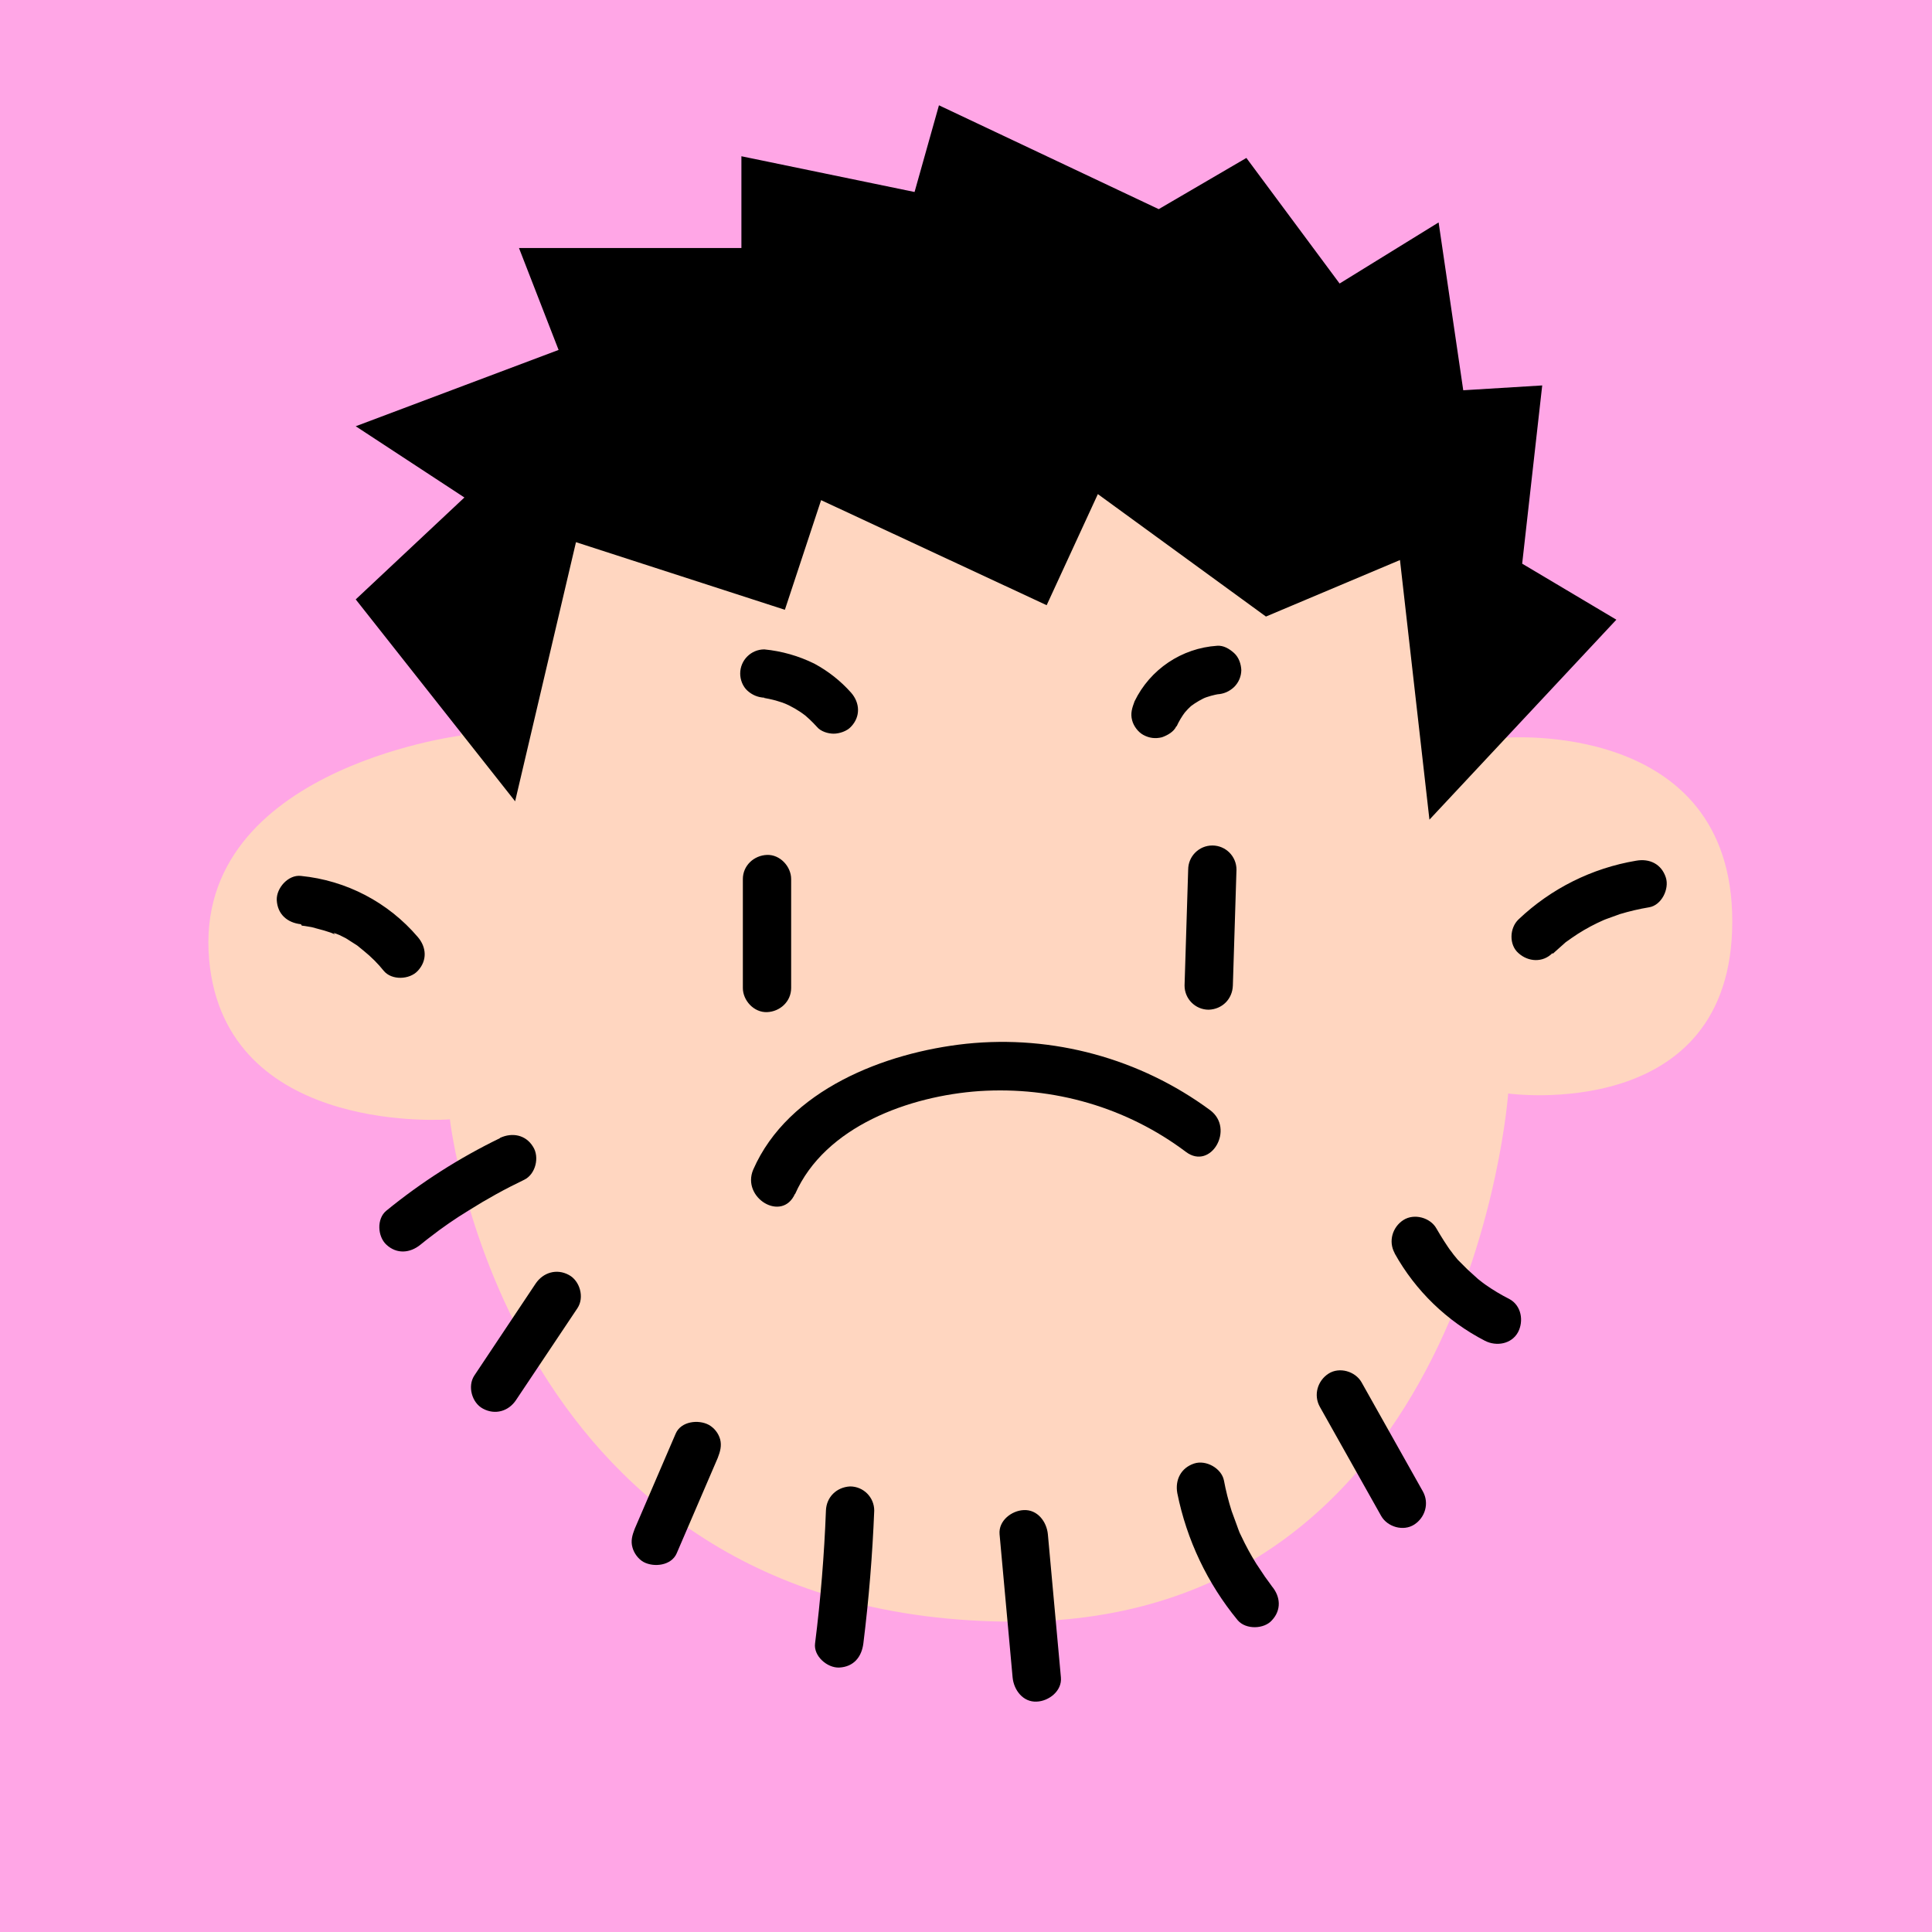
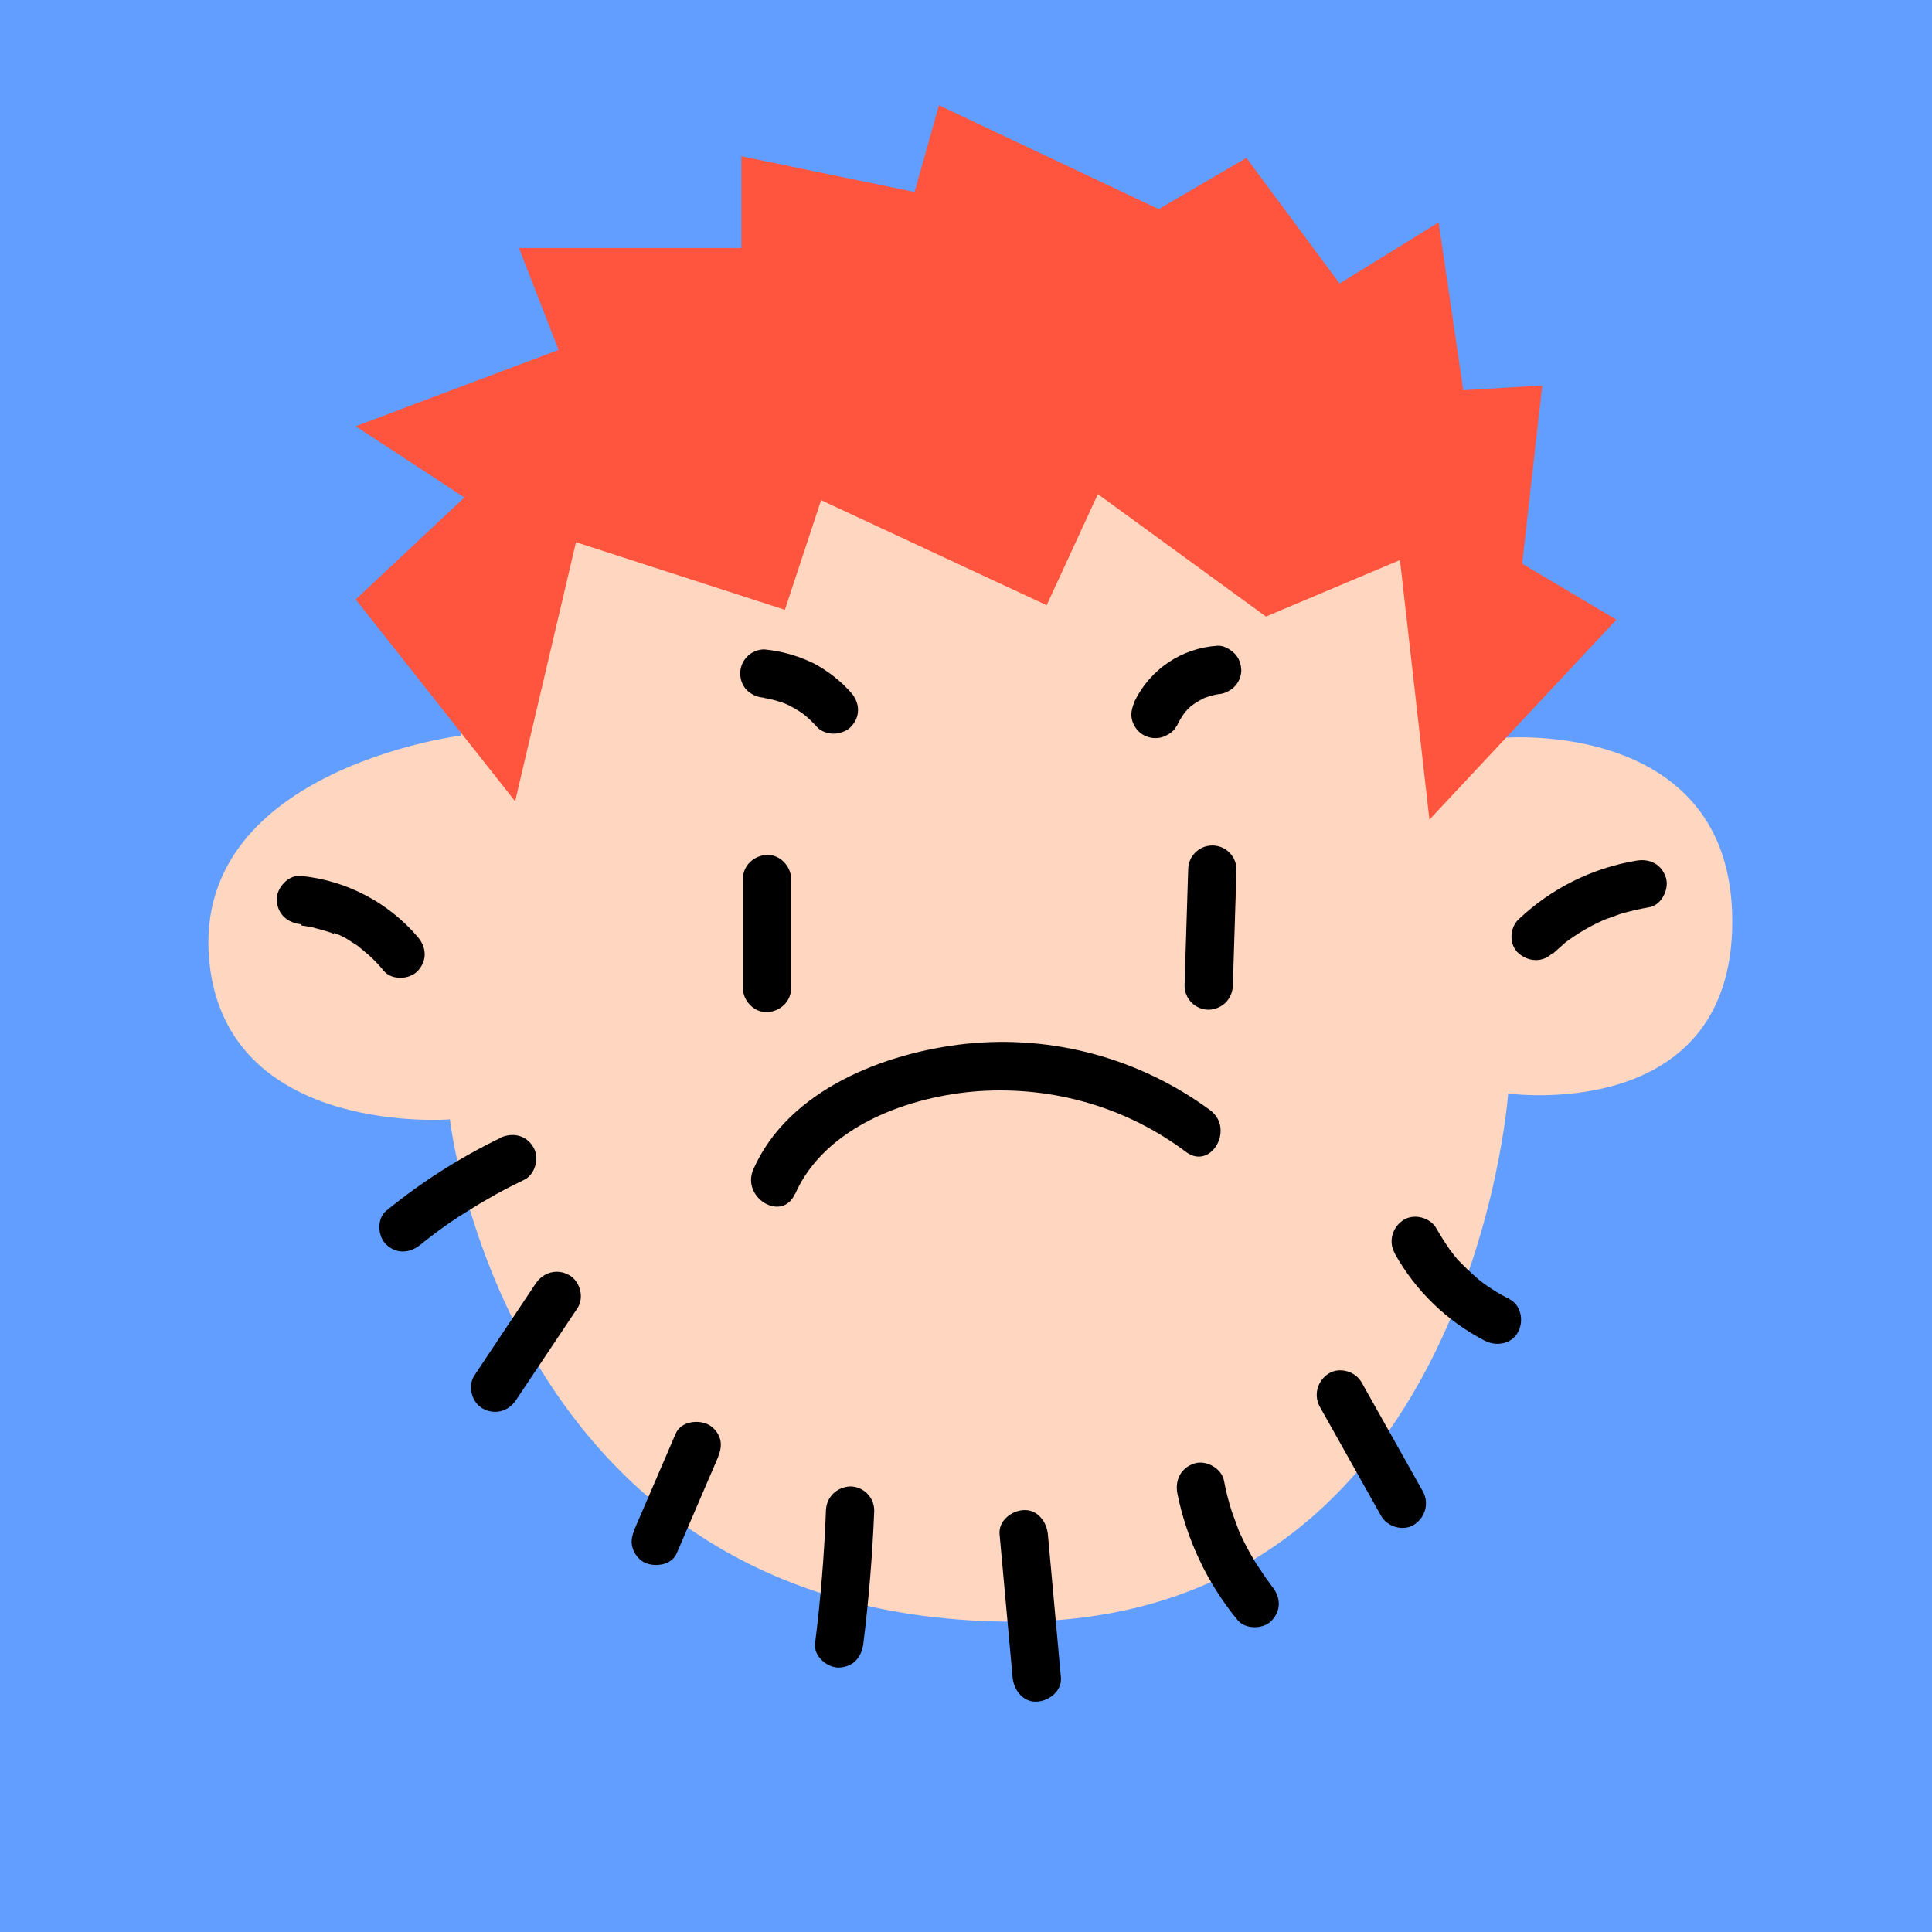
<svg xmlns="http://www.w3.org/2000/svg" viewBox="0 0 80 80" fill="none" shape-rendering="auto">
  <mask id="viewboxMask">
    <rect width="80" height="80" rx="0" ry="0" x="0" y="0" fill="#fff" />
  </mask>
  <g mask="url(#viewboxMask)">
-     <rect fill="#ffa6e6" width="80" height="80" x="0" y="0" />
+     <rect fill="#619eff" width="80" height="80" x="0" y="0" />
    <path d="M19.07 30.47s1.57-20.23 21.59-20.23S62.3 30.55 62.3 30.55s9.43-.8 9.43 7.6c0 8.42-9.28 7.13-9.28 7.13S60.9 67.15 42.03 67.15c-21.11 0-23.4-20.8-23.4-20.8s-9 .72-9.93-6.25c-1.08-8.2 10.37-9.64 10.37-9.64" fill="#ffd6c0" />
    <path d="m64.3 39.49.46-.41.1-.09c.12-.1-.13.1-.02.02l.24-.17q.5-.35 1.06-.62l.26-.12.05-.02.05-.02.58-.21q.6-.18 1.2-.28c.52-.08.85-.76.7-1.23-.18-.56-.67-.8-1.23-.7a9.3 9.3 0 0 0-4.87 2.43c-.38.36-.4 1.06 0 1.4.4.36 1 .4 1.4 0zm-51.8-1.16.14.01c-.27-.02-.11-.01-.04 0l.3.05.52.14.28.09.12.05c.02 0 .22.09.06.02-.14-.1 0-.04.03-.03l.15.06.26.13.47.3.27.22q.47.38.83.83c.33.4 1.07.37 1.41 0 .4-.43.36-.98 0-1.4a7.3 7.3 0 0 0-4.84-2.53c-.52-.06-1.02.5-1 1 .03.59.44.94 1 1m18.3-1.9v4.54c0 .52.46 1.02 1 1s1-.44 1-1V36.4c0-.52-.46-1.02-1-1s-1 .44-1 1M49.2 36l-.15 4.81a1 1 0 0 0 1 1c.56-.02.98-.44 1-1l.15-4.8a1 1 0 0 0-1-1 1 1 0 0 0-1 1" fill="black" />
    <path d="M20.7 47.13a24 24 0 0 0-4.7 3c-.41.33-.37 1.07 0 1.41.43.4.98.35 1.41 0l.25-.2.13-.1q-.12.1 0 0a17 17 0 0 1 1.62-1.12q1.11-.7 2.3-1.27c.47-.23.64-.94.36-1.37-.3-.49-.86-.6-1.37-.36zm1.48 6.02-2.54 3.81c-.29.44-.1 1.13.36 1.37.5.27 1.06.11 1.37-.36l2.54-3.8c.3-.45.1-1.14-.36-1.38-.5-.27-1.06-.1-1.37.36m5.8 6.21-1.7 3.95c-.1.26-.17.5-.09.77.06.23.24.48.46.6.43.23 1.15.15 1.37-.36l1.7-3.95c.1-.26.17-.5.1-.77a1 1 0 0 0-.47-.6c-.43-.23-1.15-.15-1.37.36m6.22 3.19a63 63 0 0 1-.45 5.5c-.07.52.5 1.02 1 1 .6-.03.93-.44 1-1q.34-2.74.45-5.5a1 1 0 0 0-1-1c-.56.03-.98.44-1 1m7.19.98.54 5.93c.05.52.43 1.03 1 1 .5-.02 1.05-.44 1-1l-.54-5.93c-.05-.52-.43-1.03-1-1-.5.02-1.05.44-1 1m7.36-1.7a12 12 0 0 0 2.5 5.26c.34.4 1.1.37 1.42 0 .4-.43.35-.98 0-1.4l-.1-.14q.11.15 0 0l-.19-.26-.36-.54a11 11 0 0 1-.62-1.14q-.08-.15-.13-.3l-.05-.14-.22-.6q-.2-.63-.32-1.27c-.1-.5-.74-.86-1.23-.7-.55.18-.8.68-.7 1.23m5.9-3.58 2.54 4.52c.26.46.92.65 1.37.36s.63-.88.36-1.37l-2.54-4.52c-.26-.46-.92-.65-1.37-.36s-.63.88-.36 1.37m3.1-6.35a9 9 0 0 0 3.74 3.62c.47.24 1.1.14 1.37-.36.24-.46.14-1.1-.36-1.37a8 8 0 0 1-1-.6l-.23-.17c.27.2 0 0-.07-.06l-.44-.4-.4-.4-.18-.22c-.05-.07-.24-.34-.06-.07q-.34-.48-.64-1c-.25-.45-.92-.64-1.37-.35s-.63.88-.36 1.37" fill="black" />
    <path d="M32.92 49.45c1.24-2.82 4.75-4.07 7.63-4.27 3.08-.2 6.1.67 8.56 2.52 1.03.77 2.03-.96 1-1.73a14.5 14.5 0 0 0-10.1-2.75c-3.36.36-7.37 1.9-8.82 5.21-.5 1.17 1.2 2.2 1.73 1zm15.8-19.37q.15-.33.36-.6l-.16.2q.25-.34.58-.6l-.2.17q.33-.25.71-.41l-.24.1q.37-.15.75-.21l-.27.04s.1 0 .15-.02q.4-.02.7-.3a1 1 0 0 0 .3-.7c-.01-.25-.1-.53-.3-.71s-.44-.32-.7-.3a4.1 4.1 0 0 0-3.42 2.3c-.1.27-.18.5-.1.79.06.23.24.48.46.6q.36.2.77.1c.23-.08.5-.23.6-.46zM31.65 28.9l.18.03-.27-.04q.57.08 1.09.3l-.24-.1q.53.22.98.57l-.2-.16q.34.27.63.59c.16.2.47.29.7.29s.55-.1.72-.29c.4-.42.37-.99 0-1.41q-.65-.73-1.52-1.2a6 6 0 0 0-2.07-.59 1 1 0 0 0-1 1c0 .25.1.53.3.71q.3.27.7.29z" fill="black" />
-     <path d="m21.33 33.18 2.52-10.73 8.65 2.8 1.5-4.54 9.34 4.35 2.12-4.6 6.96 5.07 5.55-2.34 1.22 10.75 7.74-8.28-3.9-2.32.83-7.38-3.27.2-1.02-6.95-4.1 2.53-3.86-5.2-3.63 2.12-9.1-4.3-1.01 3.59-7.17-1.48v3.8h-9.21l1.64 4.22-8.4 3.16 4.5 2.95-4.5 4.22z" fill="#000000" />
+     <path d="m21.33 33.18 2.52-10.73 8.65 2.8 1.5-4.54 9.34 4.35 2.12-4.6 6.96 5.07 5.55-2.34 1.22 10.75 7.74-8.28-3.9-2.32.83-7.38-3.27.2-1.02-6.95-4.1 2.53-3.86-5.2-3.63 2.12-9.1-4.3-1.01 3.59-7.17-1.48v3.8h-9.21l1.64 4.22-8.4 3.16 4.5 2.95-4.5 4.22z" fill="#ff543d" />
  </g>
</svg>
